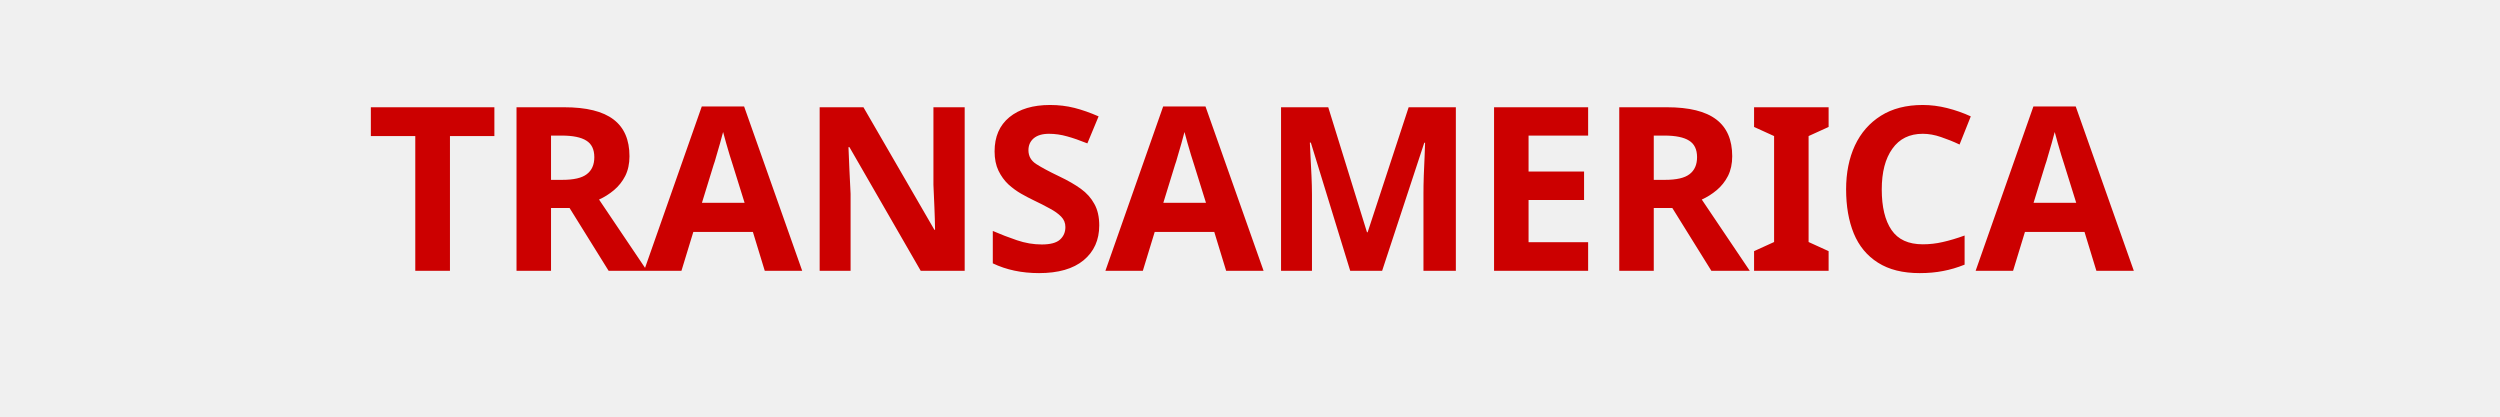
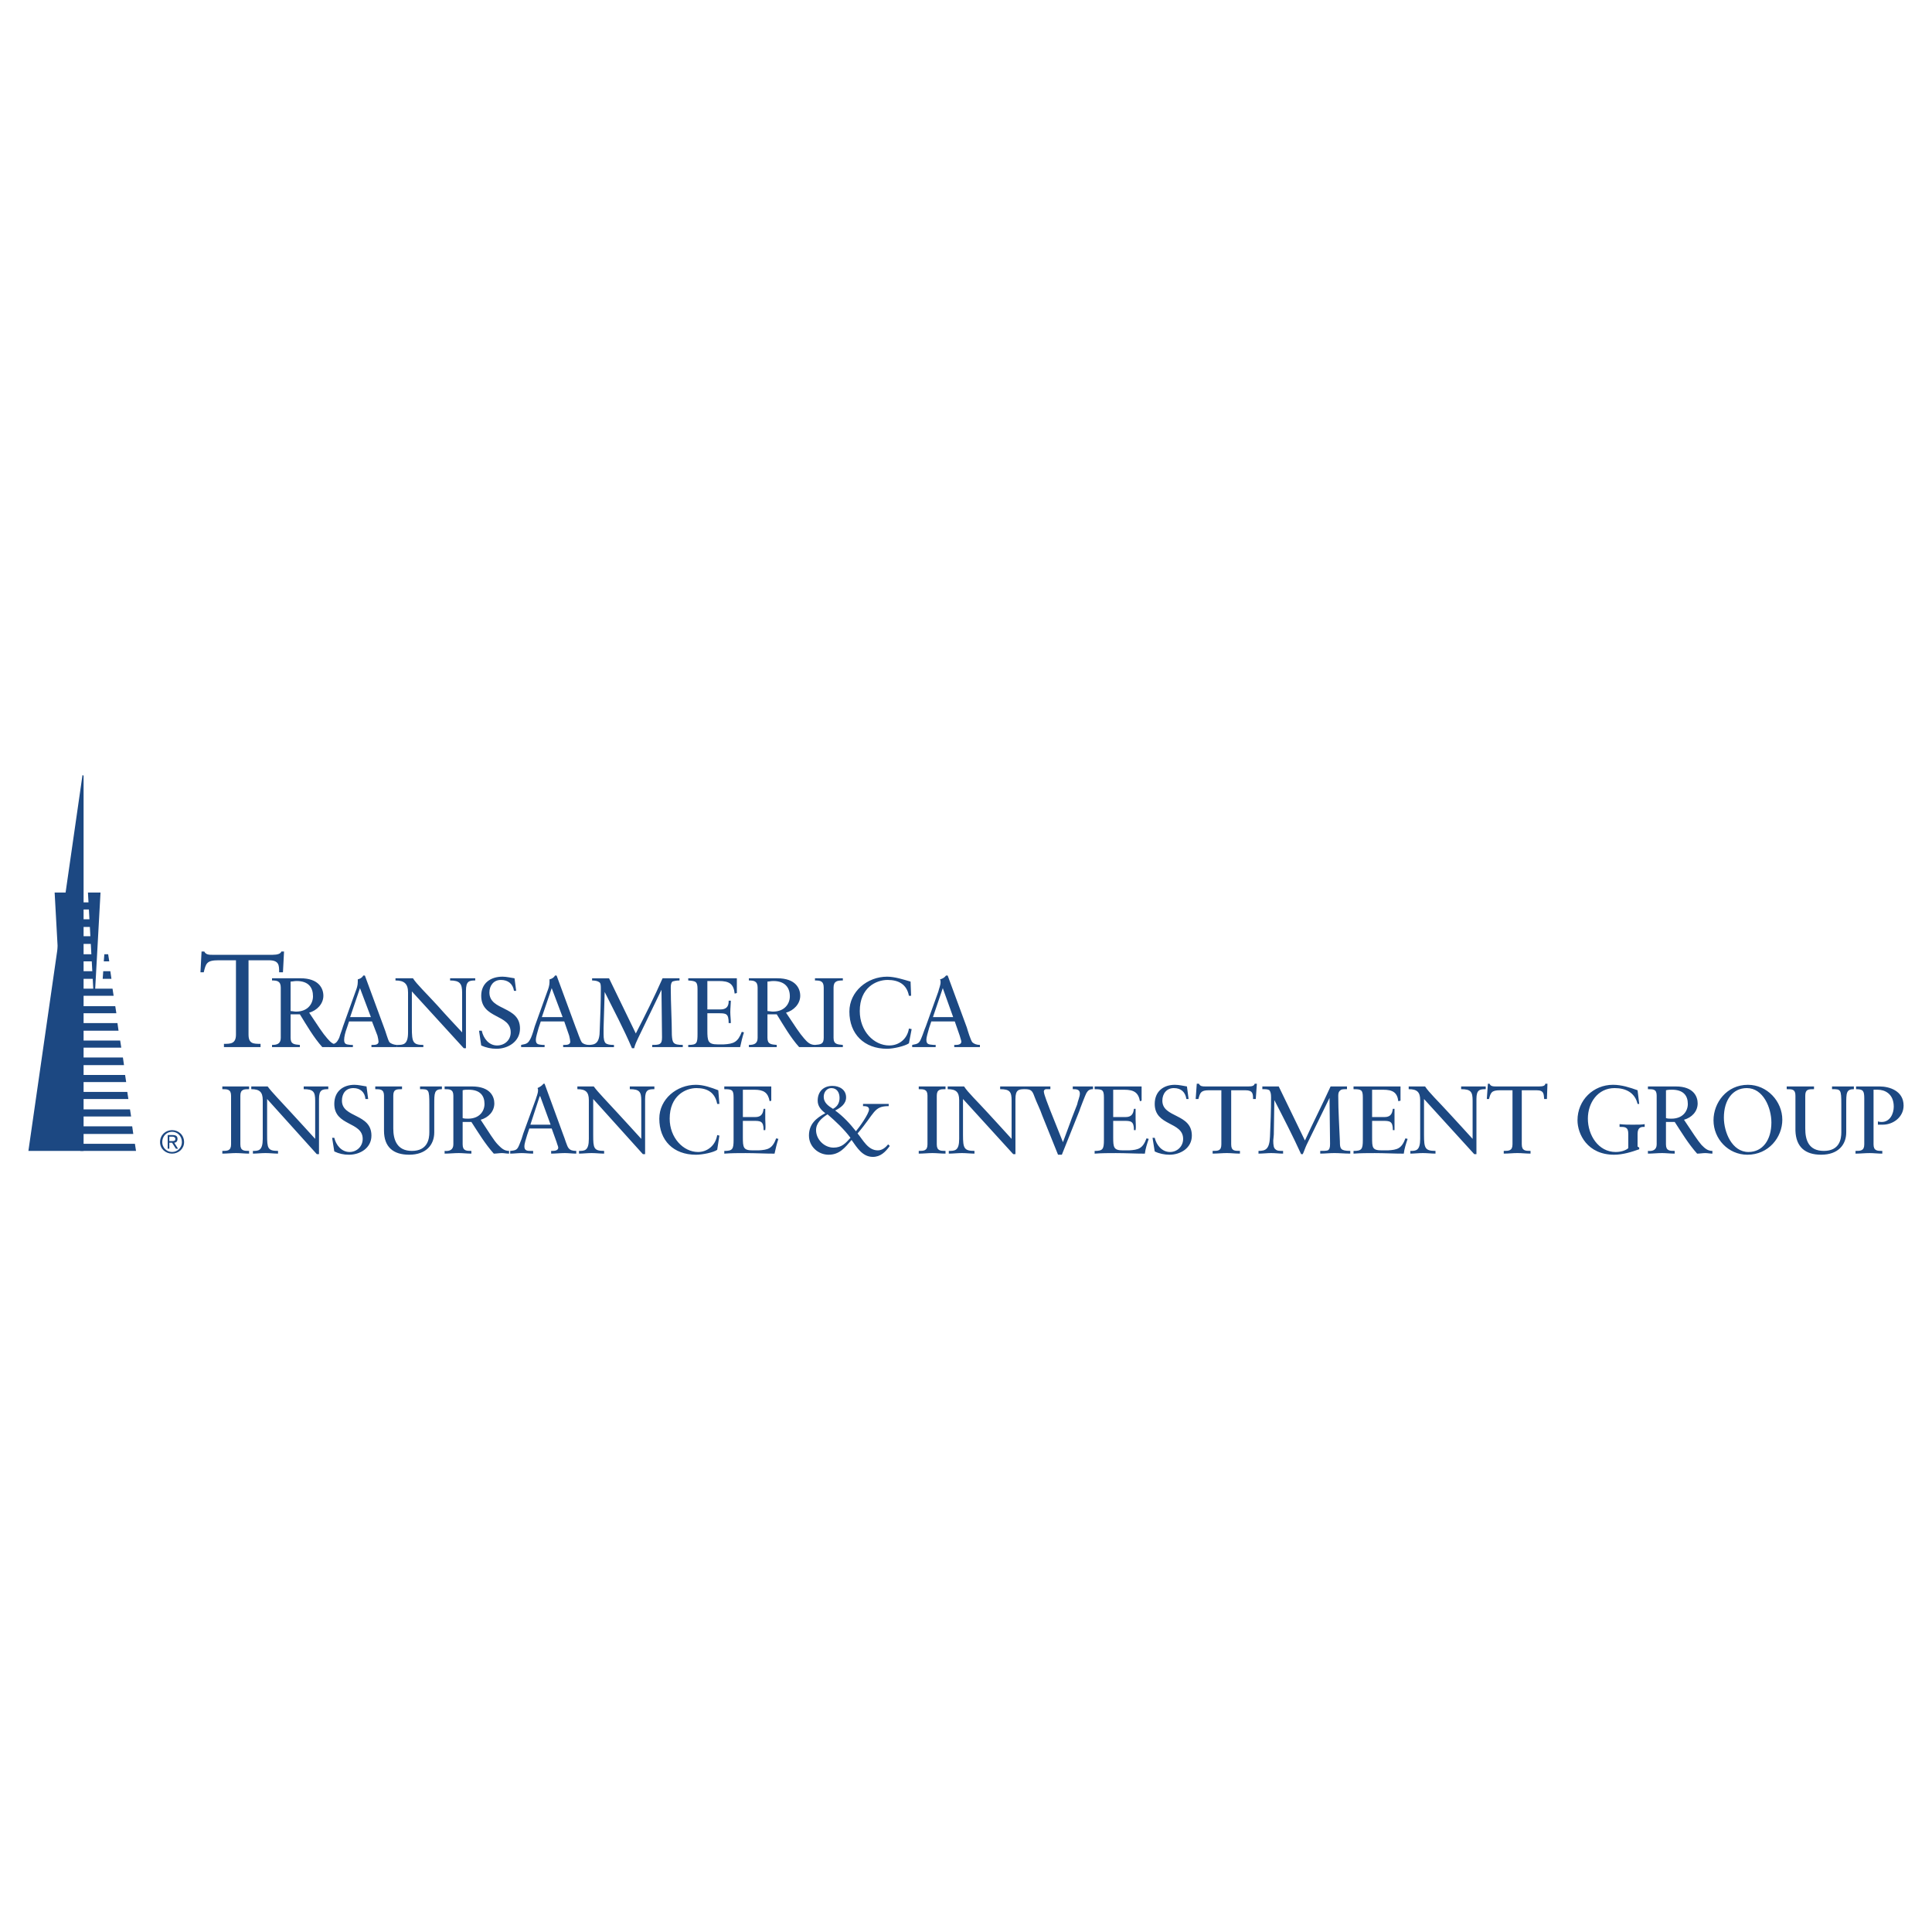
- <svg xmlns="http://www.w3.org/2000/svg" viewBox="0 0 240 40">
-   <text x="120" y="26" text-anchor="middle" font-family="system-ui, sans-serif" font-size="22" font-weight="700" fill="#cc0000" letter-spacing="-0.3">TRANSAMERICA</text>
+ <svg xmlns="http://www.w3.org/2000/svg" width="2500" height="2500" viewBox="0 0 192.756 192.756">
+   <g fill-rule="evenodd" clip-rule="evenodd">
+     <path fill="#fff" d="M0 0h192.756v192.756H0V0z" />
+     <path d="M28.23 97.006h-.381c0-.709 0-1.2-1.036-1.2h-2.017v7.411c0 .928.491.928 1.199.928v.326h-3.652v-.326c.654 0 1.199 0 1.199-.928v-7.411h-1.744c-1.199 0-1.253.327-1.471 1.2H20l.109-2.072h.272c.164.327.491.327.818.327h5.995c.49 0 .817-.109.872-.327h.272l-.108 2.072z" fill="#1c4882" />
+     <path d="M28.993 101.201v2.344c0 .654.381.654.926.707v.219H27.14v-.219c.491 0 .872-.107.872-.707v-5.014c0-.654-.381-.709-.872-.709v-.219h2.834c1.853 0 2.289 1.035 2.289 1.744 0 .818-.654 1.473-1.417 1.689.872 1.309 1.363 2.072 1.799 2.562.327.381.599.652 1.144.652v.219h-1.635c-.872-.98-1.526-2.125-2.234-3.27h-.927v.002zm.6-3.324c-.218 0-.436.055-.6.055v2.943c.164 0 .381.053.545.053 1.199 0 1.689-.816 1.689-1.525.001-.872-.435-1.526-1.634-1.526z" fill="#1c4882" />
+     <path d="M38.312 102.51c.164.381.382 1.252.545 1.471.164.164.491.271.763.271v.219h-2.561v-.219h.164c.272 0 .545-.053.545-.326 0-.109-.055-.381-.109-.6l-.545-1.416h-2.289l-.218.654c-.163.436-.272.871-.272 1.197 0 .49.327.438.654.49h.218v.219H32.863v-.219c.599-.107.708-.162.981-.707.109-.383.272-.764.381-1.145l1.253-3.488c.109-.273.218-.6.218-.926v-.273c.218-.055.436-.164.544-.381h.164l1.908 5.179zm-3.379-1.035h2.071l-1.09-2.889-.981 2.889z" fill="#1c4882" />
+     <path d="M46.487 104.58h-.218l-5.177-5.668v3.652c0 1.416.109 1.688 1.145 1.688v.219h-2.616v-.219c.6 0 1.09 0 1.09-1.252v-3.979c0-.873-.382-1.199-1.253-1.199v-.219H41.201c.381.6 1.308 1.473 2.453 2.727.817.926 1.744 1.906 2.452 2.67v-3.979c0-.873-.218-1.199-1.199-1.199v-.219H47.414v.219c-.599 0-.926.055-.926 1.035v5.723h-.001zM47.794 102.836h.272c.164.764.708 1.471 1.526 1.471.763 0 1.362-.545 1.362-1.307 0-1.854-2.943-1.309-2.943-3.652 0-1.252.927-1.906 2.125-1.906.381 0 .817.107 1.199.162l.164 1.254h-.218c-.109-.709-.6-1.09-1.308-1.09s-1.145.545-1.145 1.254c0 1.854 3.052 1.309 3.052 3.596 0 1.309-1.199 2.018-2.343 2.018a3.64 3.64 0 0 1-1.526-.328l-.217-1.472zM57.44 102.51c.164.381.437 1.252.6 1.471.109.164.436.271.708.271v.219h-2.561v-.219h.163c.272 0 .545-.053.545-.326 0-.109-.055-.381-.109-.6l-.49-1.416h-2.343l-.218.654c-.109.436-.272.871-.272 1.197 0 .49.327.438.654.49h.218v.219h-2.343v-.219c.6-.107.708-.162.981-.707.163-.383.272-.764.381-1.145l1.253-3.488c.109-.273.218-.6.218-.926v-.273c.218-.055.436-.164.545-.381h.163l1.907 5.179zm-3.378-1.035h2.071l-1.09-2.889-.981 2.889z" fill="#1c4882" />
+     <path d="M63.435 103.109c.926-1.799 1.853-3.652 2.67-5.506h1.689v.219c-.327 0-.545.055-.708.109-.109.109-.164.271-.164.6 0 1.58.109 3.27.109 4.74.055.764.109.98 1.09.98v.219h-3.052v-.219c.327 0 .6 0 .763-.107.164-.109.218-.273.218-.654l-.054-4.742-2.344 4.852c-.109.217-.327.707-.381.98h-.218c-.817-1.908-1.798-3.76-2.725-5.613l-.109 3.598v.598c0 .492.055.764.218.928.164.109.381.162.818.162v.219H58.693v-.219c.708 0 1.144-.162 1.144-1.525.055-1.361.109-2.67.109-4.031 0-.383 0-.6-.164-.709s-.382-.164-.708-.164v-.219h1.69l2.671 5.504zM70.574 100.711h1.308c.817 0 .817-.6.817-.873h.218c0 .219-.055.764-.055 1.145 0 .328.055.764.055 1.09h-.218c0-.98-.272-.98-1.036-.98h-1.09v1.689c0 1.09.055 1.418 1.036 1.418h.599c.981-.055 1.417-.219 1.799-1.254l.218.054c-.164.49-.272.98-.381 1.471H68.666v-.219c.872 0 .926-.162.926-1.143v-4.414c0-.764-.163-.818-.926-.873v-.219h4.85v1.473l-.218.055c-.108-.982-.544-1.254-1.58-1.254h-1.145v2.834h.001zM76.569 101.201v2.344c0 .654.381.654.926.707v.219h-2.779v-.219c.491 0 .872-.107.872-.707v-5.014c0-.654-.381-.709-.872-.709v-.219h2.834c1.853 0 2.289 1.035 2.289 1.744 0 .818-.654 1.473-1.417 1.689.872 1.309 1.362 2.072 1.798 2.562.327.381.6.652 1.09.652v.219h-1.58c-.872-.98-1.525-2.125-2.234-3.27h-.927v.002zm.599-3.324c-.272 0-.436.055-.599.055v2.943c.163 0 .381.053.545.053 1.199 0 1.689-.816 1.689-1.525 0-.872-.491-1.526-1.635-1.526zM82.182 98.531c0-.654-.327-.709-.872-.709v-.219H84.09v.219c-.544 0-.926.055-.926.709v5.014c0 .654.382.654.926.707v.219h-2.779v-.219c.545-.053.872-.053.872-.707v-5.014h-.001zM90.901 99.348h-.218c-.218-1.145-1.035-1.58-2.125-1.58-1.144 0-2.779.764-2.779 3.107 0 2.016 1.417 3.432 2.943 3.432.981 0 1.798-.652 1.962-1.689l.272.055-.272 1.418c-.381.271-1.526.545-2.18.545-2.289 0-3.761-1.473-3.761-3.707 0-2.016 1.799-3.486 3.761-3.486.763 0 1.58.271 2.343.49l.054 1.415zM96.459 102.51c.109.381.382 1.252.544 1.471.164.164.438.271.764.271v.219H95.205v-.219h.163c.218 0 .545-.053.545-.326 0-.109-.109-.381-.163-.6l-.491-1.416h-2.343l-.218.654c-.109.436-.272.871-.272 1.197 0 .49.327.438.708.49h.218v.219H91.008v-.219c.6-.107.708-.162.926-.707.164-.383.272-.764.436-1.145l1.253-3.488c.055-.273.218-.6.218-.926 0-.109 0-.164-.054-.273.218-.055.436-.164.6-.381h.163l1.909 5.179zm-3.378-1.035h2.016l-1.035-2.889-.981 2.889zM8.339 77.386v37.44H2.834L8.23 77.332l.109.054zM10.028 89.048l-.545 9.864H9.32l-.545-9.864h1.253z" fill="#1c4882" />
+     <path fill="#1c4882" d="M6.758 89.048l-.545 9.864h-.217l-.545-9.864h1.307zM8.012 114.826h5.559l-.11-.709H8.066l-.054.709zM7.74 113.135h5.558l-.109-.762H7.794l-.054.762zM7.521 111.393h5.559l-.109-.709H7.576l-.055.709zM7.303 109.648h5.505l-.109-.709H7.303v.709zM7.031 107.959h5.558l-.108-.709H7.085l-.054.709zM6.813 106.27h5.559l-.109-.764H6.868l-.055.764zM6.541 104.525h5.558l-.109-.709H6.595l-.054.709zM6.323 102.836h5.504l-.109-.764H6.323v.764zM6.05 101.092h5.559l-.109-.707H6.104l-.054.707z" />
+     <path fill="#1c4882" d="M5.832 99.348h5.504l-.109-.709H5.832v.709zM7.74 97.658h1.58l-.055-.762H7.74v.762zM7.685 95.915h1.58v-.708h-1.58v.708zM7.685 94.171h1.58l-.055-.763H7.685v.763zM7.63 92.481h1.58v-.763H7.63v.763zM7.63 90.738h1.58l-.054-.709H7.63v.709zM10.246 97.658h.872l-.109-.762H10.3l-.054.762zM10.355 95.915h.545l-.108-.708h-.382l-.055.708zM16.187 113.953c0-.6.436-1.035.981-1.035s.981.436.981 1.035c0 .545-.436.98-.981.98s-.981-.435-.981-.98zm.98 1.145c.654 0 1.199-.49 1.199-1.145 0-.709-.545-1.199-1.199-1.199s-1.199.49-1.199 1.199c0 .654.545 1.145 1.199 1.145zm-.272-1.09h.272l.381.6h.218l-.382-.6c.164 0 .327-.109.327-.381 0-.273-.164-.383-.491-.383h-.49v1.363h.164v-.599h.001zm0-.164v-.436h.327c.109 0 .273.055.273.219 0 .217-.164.217-.327.217h-.273zM23.053 109.32c0-.652-.381-.652-.872-.652v-.273H24.852v.273c-.491 0-.872 0-.872.652v4.852c0 .654.381.654.872.654v.271c-.436 0-.872-.055-1.308-.055s-.872.055-1.362.055v-.271c.49 0 .872 0 .872-.654v-4.852h-.001zM31.827 115.152h-.218l-4.959-5.504v3.596c0 1.309.054 1.582 1.09 1.582v.271c-.382 0-.817-.055-1.254-.055-.436 0-.872.055-1.253.055v-.271c.545 0 .981 0 .981-1.199v-3.869c0-.818-.327-1.09-1.145-1.09v-.273h1.635c.436.6 1.308 1.471 2.398 2.67.817.873 1.689 1.854 2.343 2.562v-3.814c0-.873-.164-1.145-1.144-1.145v-.273h2.452v.273c-.6 0-.927.053-.927.98v5.504h.001zM33.135 113.518h.218c.163.709.708 1.416 1.525 1.416.708 0 1.308-.545 1.308-1.307 0-1.744-2.833-1.254-2.833-3.488 0-1.254.872-1.908 2.016-1.908.381 0 .817.109 1.199.164l.164 1.254h-.273c-.054-.709-.545-1.09-1.199-1.09-.763 0-1.145.545-1.145 1.254 0 1.742 2.943 1.252 2.943 3.486 0 1.254-1.145 1.908-2.234 1.908a3.227 3.227 0 0 1-1.471-.328l-.218-1.361zM44.089 108.668c-.763 0-.763.381-.763 1.525v2.779c0 1.254-.817 2.234-2.507 2.234-1.581 0-2.507-.764-2.507-2.398v-3.488c0-.652-.382-.652-.872-.652v-.273h2.67v.273c-.545 0-.872 0-.872.652v3.271c0 1.143.381 2.234 1.853 2.234 1.58 0 1.744-1.199 1.744-1.854v-2.779c0-1.525-.055-1.525-.927-1.525v-.273h2.18v.274h.001zM48.339 110.139c0 .709-.49 1.471-1.635 1.471-.164 0-.382 0-.545-.055v-2.779c.163-.055.327-.055.599-.055 1.145 0 1.581.599 1.581 1.418zm-1.308 1.799c.708 1.09 1.362 2.18 2.234 3.16.273 0 .545-.055.817-.055.218 0 .436.055.708.055v-.271c-.49 0-.763-.273-1.09-.6-.436-.438-.872-1.199-1.744-2.508.763-.217 1.363-.816 1.363-1.635 0-.654-.381-1.689-2.234-1.689H44.36v.273c.491 0 .872 0 .872.652v4.852c0 .545-.381.707-.872.654v.271c.491 0 .927-.055 1.417-.055.382 0 .817.055 1.253.055v-.271c-.49 0-.872 0-.872-.654v-2.234h.873zM53.844 109.375h.054l1.036 2.834h-2.017l.927-2.834zm.49-1.252h-.109c-.164.217-.381.326-.6.436.055.055.055.162.055.217 0 .328-.164.654-.218.873l-1.253 3.434a8.84 8.84 0 0 1-.381 1.09c-.218.545-.327.6-.926.654v.271c.381 0 .763-.055 1.144-.055s.763.055 1.145.055v-.271h-.218c-.327 0-.654 0-.654-.438 0-.326.163-.762.272-1.145l.218-.652h2.234l.49 1.361c.055.219.164.436.164.545 0 .273-.327.328-.545.328h-.164v.271c.436 0 .927-.055 1.362-.055.382 0 .763.055 1.145.055v-.271c-.327 0-.599-.055-.763-.273-.164-.164-.382-.98-.545-1.361l-1.853-5.069zM64.361 115.152h-.218l-4.959-5.504v3.596c0 1.309.055 1.582 1.09 1.582v.271c-.381 0-.817-.055-1.253-.055s-.872.055-1.253.055v-.271c.545 0 .981 0 .981-1.199v-3.869c0-.818-.327-1.09-1.144-1.09v-.273h1.635c.436.6 1.308 1.471 2.398 2.67.817.873 1.689 1.854 2.343 2.562v-3.814c0-.873-.164-1.145-1.145-1.145v-.273h2.452v.273c-.599 0-.926.053-.926.98v5.504h-.001zM71.773 110.139h-.218c-.218-1.145-.981-1.58-2.071-1.58s-2.67.762-2.67 3.051c0 1.908 1.363 3.324 2.834 3.324.926 0 1.744-.652 1.907-1.689l.218.055-.218 1.418c-.381.271-1.471.49-2.125.49-2.235 0-3.651-1.418-3.651-3.598 0-1.961 1.744-3.379 3.651-3.379.763 0 1.526.273 2.234.545l.109 1.363zM74.116 111.447h1.253c.763 0 .763-.6.817-.818h.164v1.035c0 .328.055.764 0 1.09h-.164c0-.926-.327-.926-1.035-.926h-1.036v1.635c0 1.035.054 1.309.981 1.309h.599c.927-.055 1.363-.164 1.745-1.199l.218.055c-.164.49-.273.98-.382 1.471-.981 0-1.907-.055-2.888-.055-.708 0-1.417 0-2.125.055v-.271c.817 0 .927-.164.927-1.092v-4.25c0-.764-.164-.816-.927-.816v-.273h4.687v1.418l-.163.053c-.164-.871-.6-1.145-1.526-1.145h-1.144v2.724h-.001zM81.418 112.754c0-.709.545-1.199 1.145-1.58.817.709 1.635 1.471 2.289 2.344-.49.545-.872.98-1.689.98-.927 0-1.745-.816-1.745-1.744zm7.194 1.418c-.272.326-.6.6-1.036.6-.98 0-1.471-1.037-2.016-1.689 1.744-2.018 1.58-2.725 3.106-2.725v-.219h-2.561v.219c.218 0 .599 0 .599.326 0 .436-.98 1.799-1.308 2.18-.6-.764-1.253-1.471-2.071-2.07.545-.273 1.09-.654 1.09-1.309 0-.764-.654-1.145-1.363-1.145-.872 0-1.471.545-1.471 1.473 0 .545.327.926.763 1.252-.927.49-1.635 1.09-1.635 2.234 0 1.09.926 1.908 1.962 1.908 1.09 0 1.635-.709 2.289-1.473.545.764 1.09 1.689 2.125 1.689.763 0 1.253-.49 1.689-1.09l-.162-.161zm-4.85-4.633c0 .49-.218.871-.654 1.09-.436-.271-.926-.6-.926-1.199 0-.49.327-.871.763-.871.545 0 .817.435.817.98zM92.536 109.32c0-.652-.381-.652-.872-.652v-.273h2.67v.273c-.491 0-.872 0-.872.652v4.852c0 .654.381.654.872.654v.271c-.436 0-.872-.055-1.308-.055-.437 0-.872.055-1.363.055v-.271c.491 0 .872 0 .872-.654v-4.852h.001zM101.311 115.152h-.219l-5.013-5.504v3.596c0 1.309.108 1.582 1.144 1.582v.271c-.381 0-.817-.055-1.253-.055s-.872.055-1.308.055v-.271c.599 0 1.035 0 1.035-1.199v-3.869c0-.818-.327-1.09-1.145-1.09v-.273h1.635c.382.6 1.309 1.471 2.399 2.67.816.873 1.689 1.854 2.342 2.562v-3.814c0-.873-.162-1.145-1.143-1.145v-.273h2.452v.273c-.6 0-.926.053-.926.98v5.504z" />
+     <path d="M103.98 111.283c-.219-.654-.545-1.254-.764-1.854-.217-.6-.326-.762-.98-.762v-.273h2.56v.273h-.436a.232.232 0 0 0-.217.217c0 .328.49 1.473.6 1.799l1.307 3.27.709-1.908c.219-.652.49-1.252.709-1.852.055-.328.271-.764.271-1.09 0-.436-.381-.436-.709-.436v-.273h2.018v.273c-.328 0-.49.107-.654.381-.055.055-.709 1.744-.709 1.799l-1.744 4.359h-.381l-1.58-3.923zM111.064 111.447h1.254c.764 0 .764-.6.816-.818h.164v1.035c0 .328.055.764 0 1.09h-.164c0-.926-.326-.926-1.035-.926h-1.035v1.635c0 1.035.055 1.309.98 1.309h.6c.928-.055 1.363-.164 1.744-1.199l.219.055c-.164.49-.326.98-.383 1.471-.98 0-1.906-.055-2.887-.055-.709 0-1.418 0-2.125.055v-.271c.816 0 .926-.164.926-1.092v-4.25c0-.764-.164-.816-.926-.816v-.273h4.686v1.418l-.164.053c-.162-.871-.6-1.145-1.58-1.145h-1.09v2.724zM114.988 113.518h.219c.164.709.709 1.416 1.525 1.416.709 0 1.309-.545 1.309-1.307 0-1.744-2.834-1.254-2.834-3.488 0-1.254.871-1.908 2.016-1.908.436 0 .818.109 1.199.164l.164 1.254h-.219c-.109-.709-.545-1.09-1.254-1.09-.707 0-1.145.545-1.145 1.254 0 1.742 2.943 1.252 2.943 3.486 0 1.254-1.145 1.908-2.234 1.908-.49 0-1.035-.109-1.471-.328l-.218-1.361zM125.289 109.648h-.273c0-.49 0-.873-.762-.873h-1.418v5.396c0 .654.328.654.873.654v.271c-.492 0-.873-.055-1.309-.055s-.926.055-1.416.055v-.271c.543 0 .871 0 .871-.654v-5.396h-1.254c-.816 0-.871.273-1.035.873h-.273l.109-1.525h.219c.109.271.381.271.6.271h4.359c.326 0 .545-.055.6-.271h.219l-.11 1.525zM130.193 113.789c.816-1.797 1.744-3.596 2.561-5.395h1.635v.273c-.326 0-.545 0-.652.107-.164.109-.219.273-.219.545 0 1.527.109 3.162.164 4.578 0 .709.055.928 1.035.928v.271c-.545 0-1.09-.055-1.58-.055s-.928.055-1.418.055v-.271c.328 0 .6 0 .764-.055.164-.109.217-.273.217-.654l-.053-4.578-2.289 4.688c-.109.217-.273.707-.383.926h-.162c-.818-1.799-1.744-3.598-2.672-5.395l-.053 3.434c0 .162-.055.49-.055.598 0 .492.055.764.217.873.164.164.381.164.764.164v.271c-.383 0-.764-.055-1.199-.055-.381 0-.818.055-1.254.055v-.271c.709 0 1.09-.164 1.145-1.418.055-1.309.109-2.615.109-3.924 0-.381-.055-.545-.164-.709-.162-.107-.381-.107-.707-.107v-.273H127.579l2.614 5.394zM136.896 111.447h1.254c.762 0 .762-.6.816-.818h.164v2.125h-.164c0-.926-.326-.926-1.035-.926h-1.035v1.635c0 1.035 0 1.309.98 1.309h.6c.926-.055 1.363-.164 1.744-1.199l.217.055c-.162.49-.326.98-.381 1.471-.98 0-1.961-.055-2.889-.055-.707 0-1.416 0-2.125.055v-.271c.818 0 .928-.164.928-1.092v-4.25c0-.764-.164-.816-.928-.816v-.273H139.729v1.418l-.219.053c-.109-.871-.545-1.145-1.525-1.145h-1.09v2.724h.001zM147.305 115.152h-.217l-5.014-5.504v3.596c0 1.309.107 1.582 1.145 1.582v.271c-.383 0-.818-.055-1.254-.055s-.873.055-1.254.055v-.271c.545 0 .98 0 .98-1.199v-3.869c0-.818-.326-1.09-1.145-1.09v-.273h1.635c.383.6 1.309 1.471 2.398 2.67.818.873 1.689 1.854 2.344 2.562v-3.814c0-.873-.164-1.145-1.145-1.145v-.273h2.452v.273c-.598 0-.926.053-.926.98v5.504h.001zM154.336 109.648h-.273c-.055-.49 0-.873-.764-.873h-1.471v5.396c0 .654.381.654.873.654v.271c-.438 0-.873-.055-1.309-.055s-.873.055-1.363.055v-.271c.49 0 .873 0 .873-.654v-5.396h-1.254c-.871 0-.926.273-1.09.873h-.219l.109-1.525h.164c.109.271.381.271.6.271h4.359c.326 0 .6-.055.6-.271h.219l-.054 1.525zM163.545 110.139h-.164c-.271-1.145-1.197-1.58-2.289-1.58-1.688 0-2.67 1.471-2.67 3.051 0 1.635 1.035 3.324 2.779 3.324.709 0 1.145-.271 1.254-.381v-1.418c0-.707-.326-.707-.871-.707v-.273c.49.055.926.055 1.307.055.49 0 .928 0 1.199-.055v.273c-.326 0-.709 0-.709.707v1.254l.164.109v.164c-.762.271-1.635.545-2.506.545-2.672 0-3.652-2.072-3.652-3.434 0-2.016 1.58-3.543 3.543-3.543.871 0 1.689.273 2.451.545l.164 1.364zM168.395 110.139c0 .709-.49 1.471-1.635 1.471-.162 0-.381 0-.545-.055v-2.779c.219-.055.383-.055.6-.055 1.144 0 1.58.599 1.58 1.418zm-1.307 1.799c.707 1.09 1.361 2.18 2.234 3.16.271 0 .545-.055.816-.055.219 0 .49.055.709.055v-.271c-.49 0-.764-.273-1.09-.6-.381-.438-.871-1.199-1.744-2.508.764-.217 1.363-.816 1.363-1.635 0-.654-.383-1.689-2.18-1.689h-2.782v.273c.547 0 .873 0 .873.652v4.852c0 .545-.381.707-.873.654v.271c.492 0 .928-.055 1.418-.055.381 0 .818.055 1.254.055v-.271c-.49 0-.873 0-.873-.654v-2.234h.875zM171.992 111.502c0-1.744.871-2.943 2.289-2.943 1.635 0 2.451 1.961 2.451 3.434 0 1.742-.871 2.941-2.287 2.941-1.636 0-2.453-1.961-2.453-3.432zm-1.035.271c0 1.854 1.471 3.434 3.379 3.434 2.125 0 3.486-1.744 3.486-3.488 0-1.854-1.525-3.488-3.432-3.488-2.126-.001-3.433 1.798-3.433 3.542zM184.963 108.668c-.764 0-.764.381-.764 1.525v2.779c0 1.254-.816 2.234-2.506 2.234-1.582 0-2.508-.764-2.562-2.398v-3.488c0-.652-.326-.652-.871-.652v-.273h2.724v.273c-.545 0-.873 0-.873.652v3.271c0 1.143.328 2.234 1.854 2.234 1.58 0 1.744-1.199 1.744-1.854v-2.779c0-1.525-.055-1.525-.926-1.525v-.273H184.962v.274h.001zM185.18 108.395H187.524c.98 0 2.398.436 2.398 1.908 0 1.145-1.035 1.906-2.072 1.906h-.49v-.326c.164.055.273.055.383.055.816 0 1.197-.818 1.197-1.527 0-1.307-.926-1.689-1.58-1.689h-.436v5.451c0 .654.381.654.873.654v.271c-.438 0-.873-.055-1.254-.055-.49 0-.928.055-1.418.055v-.271c.49 0 .873 0 .873-.654v-4.578c0-.764-.109-.926-.818-.926v-.274z" fill="#1c4882" />
+   </g>
</svg>
